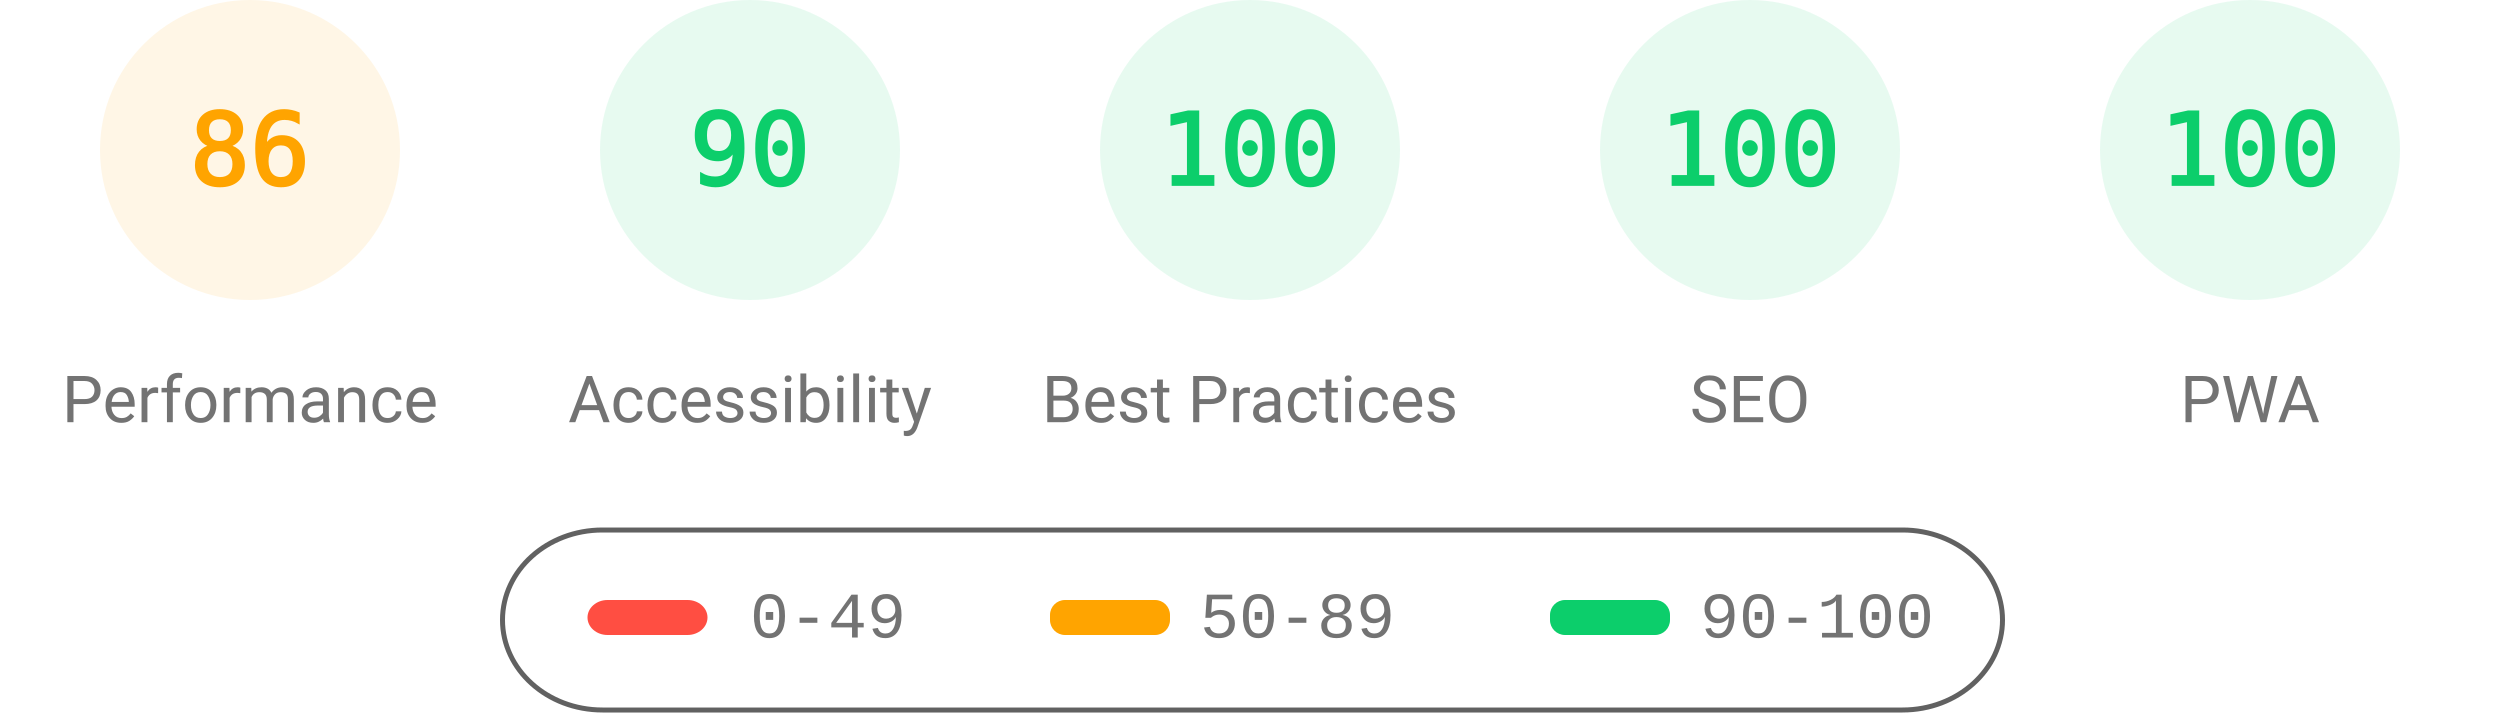
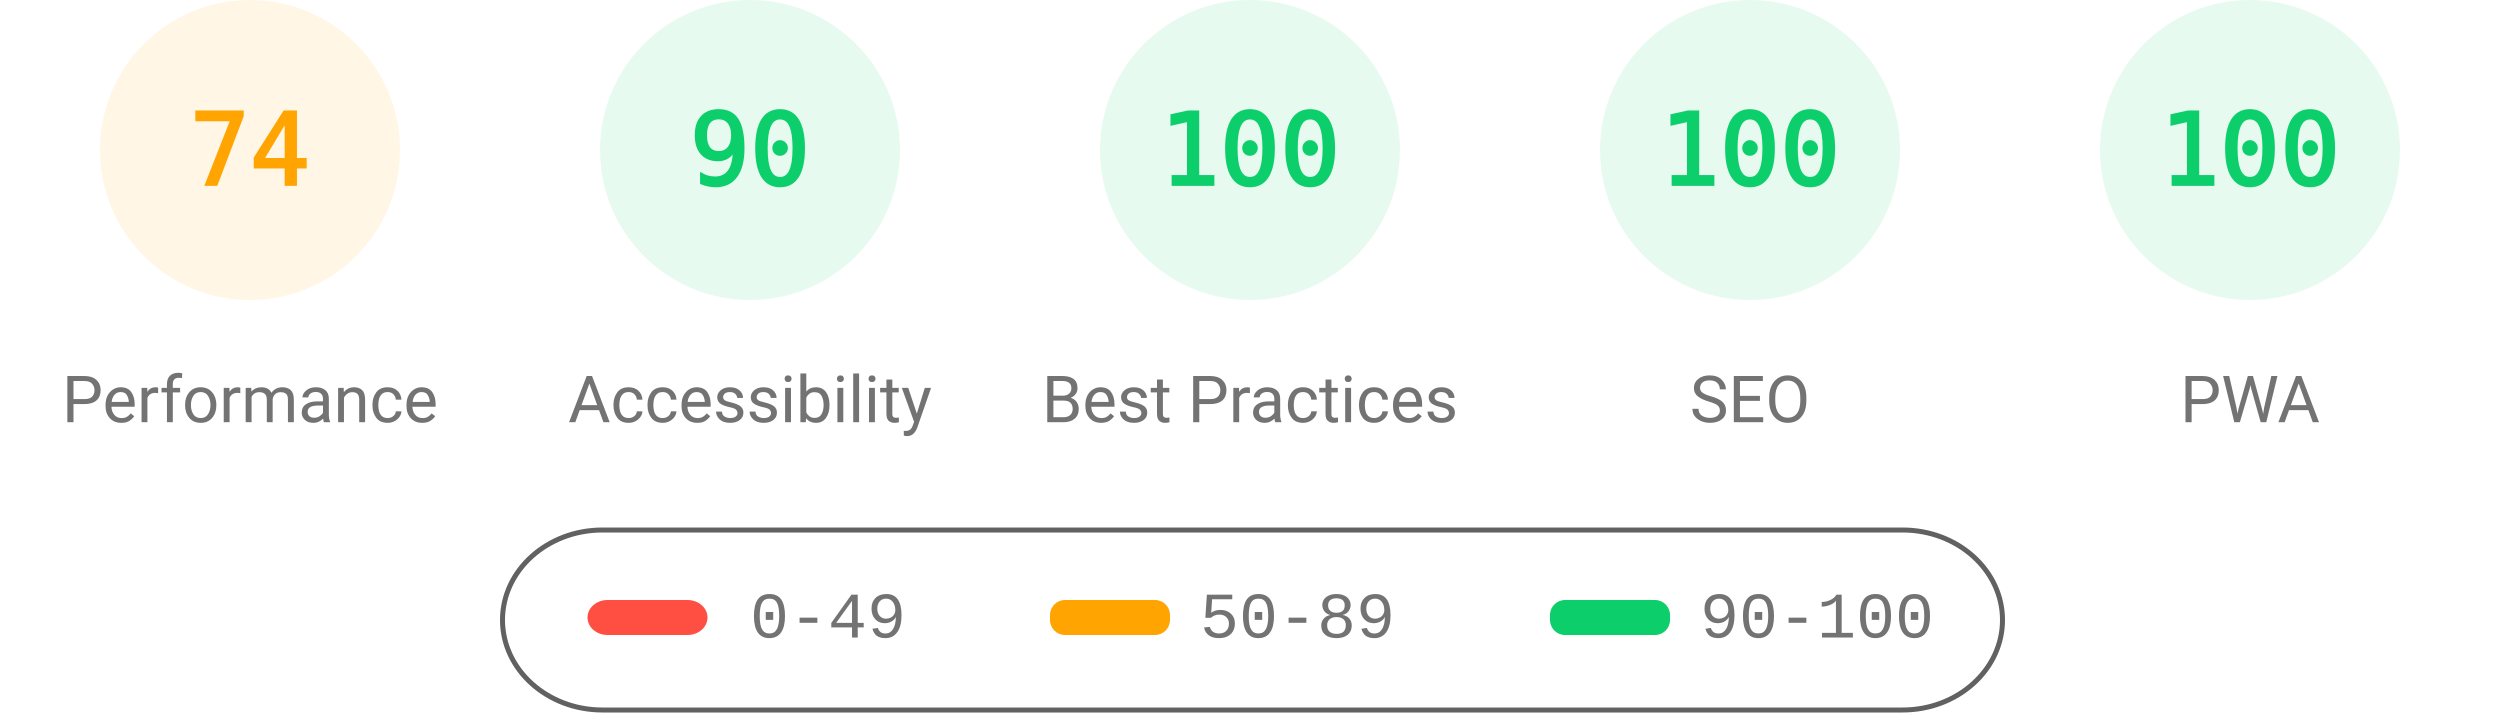
<svg xmlns="http://www.w3.org/2000/svg" fill="none" width="1000" height="285">
  <style>.gauge-base{opacity:.1}.gauge-arc{fill:none;animation-delay:250ms;stroke-linecap:round;transform:rotate(-90deg);transform-origin:100px 60px;animation:load-gauge 1s ease forwards}.guage-text{font-size:40px;font-family:monospace;text-align:center}.guage-red{color:#ff4e42;fill:#ff4e42;stroke:#ff4e42}.guage-orange{color:#ffa400;fill:#ffa400;stroke:#ffa400}.guage-green{color:#0cce6b;fill:#0cce6b;stroke:#0cce6b}.guage-undefined{color:#5c5c5c;fill:#5c5c5c;stroke:#5c5c5c}.guage-title{color:#737373;fill:#737373;stroke:none;font-size:26px;line-height:26px;font-family:Roboto,Halvetica,Arial,sans-serif}@keyframes load-gauge{from{stroke-dasharray:0 352.858}}</style>
  <svg class="guage-div guage-perf guage-orange" viewBox="0 0 200 200" width="200" height="200">
    <circle class="gauge-base" r="56" cx="100" cy="60" stroke-width="8" />
-     <circle class="gauge-arc guage-arc-1" r="56" cx="100" cy="60" stroke-width="8" style="stroke-dasharray:302.598,351.858" />
-     <text class="guage-text" x="100" y="60" alignment-baseline="central" dominant-baseline="central" text-anchor="middle">86</text>
+     <circle class="gauge-arc guage-arc-1" r="56" cx="100" cy="60" stroke-width="8" style="stroke-dasharray:260.375,351.858" />
+     <text class="guage-text" x="100" y="60" alignment-baseline="central" dominant-baseline="central" text-anchor="middle">74</text>
    <text class="guage-title" x="100" y="160" alignment-baseline="central" dominant-baseline="central" text-anchor="middle">Performance</text>
  </svg>
  <svg class="guage-div guage-acc guage-green" viewBox="0 0 200 200" width="200" height="200" x="200">
    <circle class="gauge-base" r="56" cx="100" cy="60" stroke-width="8" />
    <circle class="gauge-arc guage-arc-2" r="56" cx="100" cy="60" stroke-width="8" style="stroke-dasharray:316.672,351.858" />
    <text class="guage-text" x="100" y="60" alignment-baseline="central" dominant-baseline="central" text-anchor="middle">90</text>
    <text class="guage-title" x="100" y="160" alignment-baseline="central" dominant-baseline="central" text-anchor="middle">Accessibility</text>
  </svg>
  <svg class="guage-div guage-best guage-green" viewBox="0 0 200 200" width="200" height="200" x="400">
    <circle class="gauge-base" r="56" cx="100" cy="60" stroke-width="8" />
    <circle class="gauge-arc guage-arc-3" r="56" cx="100" cy="60" stroke-width="8" style="stroke-dasharray:351.858,351.858" />
    <text class="guage-text" x="100" y="60" alignment-baseline="central" dominant-baseline="central" text-anchor="middle">100</text>
    <text class="guage-title" x="100" y="160" alignment-baseline="central" dominant-baseline="central" text-anchor="middle">Best Practices</text>
  </svg>
  <svg class="guage-div guage-seo guage-green" viewBox="0 0 200 200" width="200" height="200" x="600">
    <circle class="gauge-base" r="56" cx="100" cy="60" stroke-width="8" />
    <circle class="gauge-arc guage-arc-4" r="56" cx="100" cy="60" stroke-width="8" style="stroke-dasharray:351.858,351.858" />
    <text class="guage-text" x="100" y="60" alignment-baseline="central" dominant-baseline="central" text-anchor="middle">100</text>
    <text class="guage-title" x="100" y="160" alignment-baseline="central" dominant-baseline="central" text-anchor="middle">SEO</text>
  </svg>
  <svg class="guage-div guage-pwa guage-green" viewBox="0 0 200 200" width="200" height="200" x="800">
    <circle class="gauge-base" r="56" cx="100" cy="60" stroke-width="8" />
    <circle class="gauge-arc guage-arc-4" r="56" cx="100" cy="60" stroke-width="8" style="stroke-dasharray:351.858,351.858" />
    <text class="guage-text" x="100" y="60" alignment-baseline="central" dominant-baseline="central" text-anchor="middle">100</text>
    <text class="guage-title" x="100" y="160" alignment-baseline="central" dominant-baseline="central" text-anchor="middle">PWA</text>
  </svg>
  <svg width="604" height="76" x="200" y="210">
    <path fill="none" id="canvas_background" d="M-1-1h604v80H-1z" />
    <rect fill-opacity="0" stroke="#616161" stroke-width="2" rx="40" id="svg_2" height="72" width="600" y="2" x="1" fill="#000" />
    <rect stroke="#000" rx="8" id="svg_3" height="14" width="48" y="30" x="35" stroke-opacity="null" stroke-width="0" fill="#ff4e42" />
    <rect stroke="#000" rx="6" id="svg_4" height="14" width="48" y="30" x="220" stroke-opacity="null" stroke-width="0" fill="#ffa400" />
    <rect stroke="#000" rx="6" id="svg_5" height="14" width="48" y="30" x="420" stroke-opacity="null" stroke-width="0" fill="#0cce6b" />
    <text xml:space="preserve" text-anchor="start" font-family="'Courier New', Courier, monospace" font-size="26" id="svg_6" y="45" x="100" stroke-opacity="null" stroke-width="0" stroke="#000" fill="#737373">0-49</text>
    <text xml:space="preserve" text-anchor="start" font-family="'Courier New', Courier, monospace" font-size="26" id="svg_7" y="45" x="280" stroke-opacity="null" stroke-width="0" stroke="#000" fill="#737373">50-89</text>
    <text xml:space="preserve" text-anchor="start" font-family="'Courier New', Courier, monospace" font-size="26" id="svg_8" y="45" x="480" stroke-opacity="null" stroke-width="0" stroke="#000" fill="#737373">90-100</text>
  </svg>
</svg>
